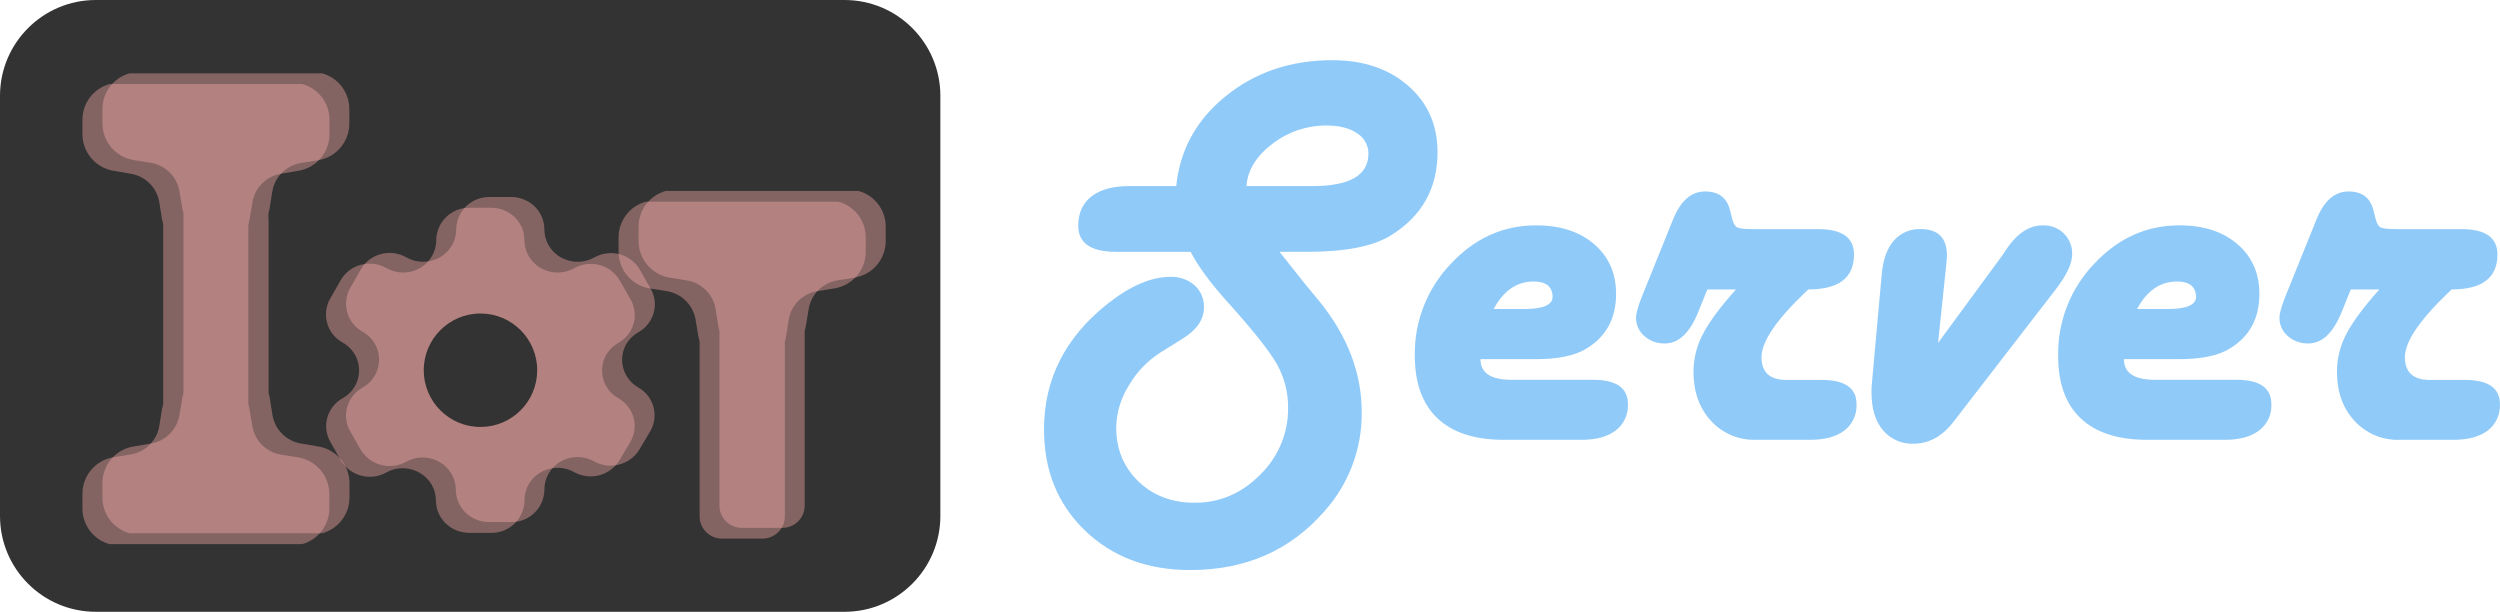
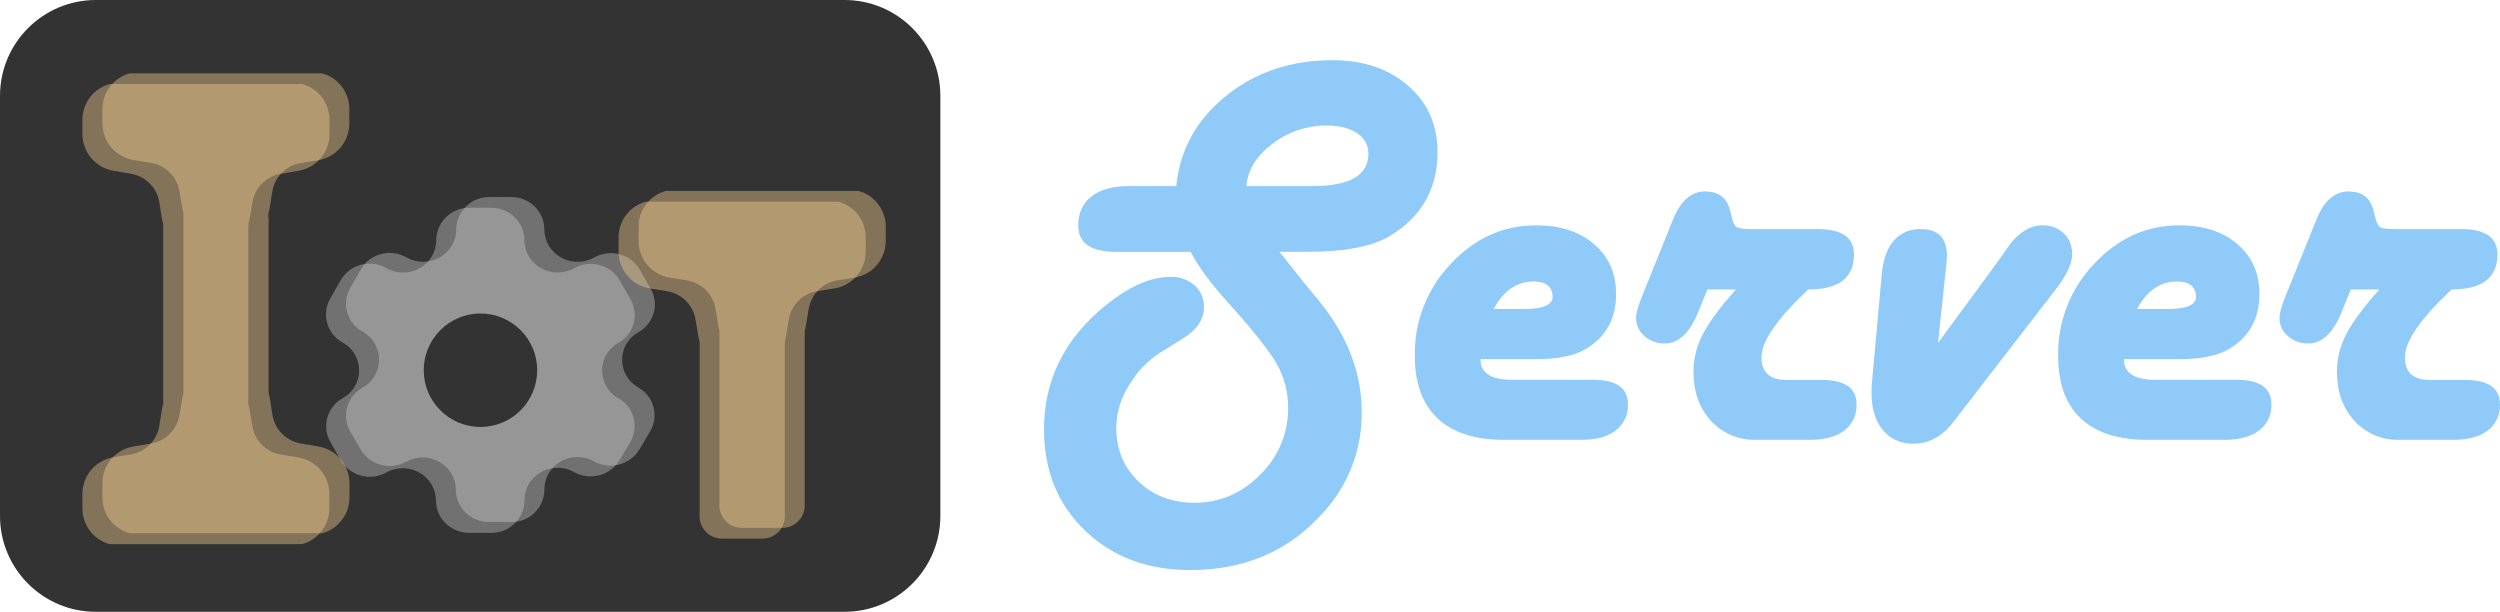
<svg xmlns="http://www.w3.org/2000/svg" id="Layer_1" data-name="Layer 1" viewBox="0 0 886.73 217">
  <defs>
-     <style>.cls-1{fill:#333;}.cls-2{fill:#faadaa;opacity:0.4;isolation:isolate;}.cls-3{fill:#90caf9;}</style>
+     <style>.cls-1{fill:#333;}.cls-2{fill:#ccc;}.cls-2,.cls-3{opacity:0.4;isolation:isolate;}.cls-3{fill:#fad191;}.cls-4{fill:#90caf9;}</style>
  </defs>
  <rect class="cls-1" width="333.54" height="217" rx="34" ry="34" />
  <path class="cls-2" d="M718.31,613.22A11.26,11.26,0,0,1,714,597.87l0,0a11.45,11.45,0,0,1,4.26-4.2,11.48,11.48,0,0,0,5.49-6.94,11.26,11.26,0,0,0-1.17-8.69l-3.85-6.72a11.75,11.75,0,0,0-7.13-5.35,12.06,12.06,0,0,0-8.92,1.15,12.07,12.07,0,0,1-8.94,1.14,11.76,11.76,0,0,1-7.16-5.34,11.53,11.53,0,0,1-1.58-5.75,11.28,11.28,0,0,0-3.42-8.11,11.91,11.91,0,0,0-8.32-3.37h-7.73a11.64,11.64,0,0,0-11.8,11.43,11.36,11.36,0,0,1-5.85,10,12,12,0,0,1-11.77,0,12,12,0,0,0-9.06-1.22,11.69,11.69,0,0,0-7.21,5.48l-3.68,6.45a11.34,11.34,0,0,0,4.06,15.49l.26.14A11.31,11.31,0,0,1,625,608.76a3.07,3.07,0,0,1-.17.31,10.92,10.92,0,0,1-4.27,4.15,11.46,11.46,0,0,0-5.48,6.95,11.18,11.18,0,0,0,1.17,8.69l3.69,6.55a12,12,0,0,0,16.1,4.16,12,12,0,0,1,16,4.21,11.14,11.14,0,0,1,1.58,5.73,11.35,11.35,0,0,0,3.49,8.16,12,12,0,0,0,8.41,3.33h7.73a11.65,11.65,0,0,0,11.79-11.49,11.24,11.24,0,0,1,3.38-8.18,12,12,0,0,1,14.25-1.86,12,12,0,0,0,16.05-4.21l3.9-6.56a11.26,11.26,0,0,0-4.16-15.38l-.16-.1Z" transform="translate(-499 -472)" />
-   <path class="cls-2" d="M587.12,553.29v-1.77a12.49,12.49,0,0,0,.39-1.63l1.06-6.26a12.26,12.26,0,0,1,10.07-10l6.23-1.06a13.15,13.15,0,0,0,11-13v-5.13a13.09,13.09,0,0,0-9.66-12.64h-68.3a13.13,13.13,0,0,0-9.67,12.64v5.13a13.2,13.2,0,0,0,10.95,13l6.23,1.06a12.26,12.26,0,0,1,10.07,10l1,6.26a13.53,13.53,0,0,0,.4,1.61v63.79a14.36,14.36,0,0,0-.4,1.63l-1,6.26a12.28,12.28,0,0,1-10.07,10l-6.23,1a13.15,13.15,0,0,0-10.95,13v5.12A13.09,13.09,0,0,0,537.85,665h68.3a13.13,13.13,0,0,0,9.67-12.64v-5.12a13.2,13.2,0,0,0-11-13l-6.23-1a12.28,12.28,0,0,1-10.07-10l-1.06-6.26a12.19,12.19,0,0,0-.39-1.61v-62Z" transform="translate(-499 -472)" />
+   <path class="cls-3" d="M587.12,553.29v-1.77a12.49,12.49,0,0,0,.39-1.63l1.06-6.26a12.26,12.26,0,0,1,10.07-10l6.23-1.06a13.15,13.15,0,0,0,11-13v-5.13a13.09,13.09,0,0,0-9.66-12.64h-68.3a13.13,13.13,0,0,0-9.67,12.64v5.13a13.2,13.2,0,0,0,10.95,13l6.23,1.06a12.26,12.26,0,0,1,10.07,10l1,6.26a13.53,13.53,0,0,0,.4,1.61v63.79a14.36,14.36,0,0,0-.4,1.63l-1,6.26a12.28,12.28,0,0,1-10.07,10l-6.23,1a13.15,13.15,0,0,0-10.95,13v5.12A13.09,13.09,0,0,0,537.85,665h68.3a13.13,13.13,0,0,0,9.67-12.64v-5.12a13.2,13.2,0,0,0-11-13l-6.23-1a12.28,12.28,0,0,1-10.07-10l-1.06-6.26a12.19,12.19,0,0,0-.39-1.61v-62Z" transform="translate(-499 -472)" />
  <path class="cls-2" d="M725.39,609.41a11.26,11.26,0,0,1-4.27-15.35v0a11.48,11.48,0,0,1,4.27-4.2,11.47,11.47,0,0,0,5.48-6.94,11.17,11.17,0,0,0-1.17-8.69l-3.84-6.72a11.71,11.71,0,0,0-7.13-5.35,12.06,12.06,0,0,0-8.92,1.15,12.09,12.09,0,0,1-9,1.14,11.78,11.78,0,0,1-7.16-5.34,11.52,11.52,0,0,1-1.57-5.75,11.32,11.32,0,0,0-3.42-8.11,11.88,11.88,0,0,0-8.32-3.37h-7.74a11.64,11.64,0,0,0-11.79,11.43,11.37,11.37,0,0,1-5.85,10,12,12,0,0,1-11.78,0,11.93,11.93,0,0,0-9-1.22,11.67,11.67,0,0,0-7.21,5.47l-3.68,6.46a11.32,11.32,0,0,0,4.06,15.49l.26.14A11.32,11.32,0,0,1,632.05,605l-.17.31a10.92,10.92,0,0,1-4.27,4.15,11.46,11.46,0,0,0-5.48,7,11.18,11.18,0,0,0,1.17,8.69L627,631.6a12,12,0,0,0,16.1,4.16,12,12,0,0,1,16,4.2,11.27,11.27,0,0,1,1.58,5.74,11.36,11.36,0,0,0,3.48,8.16,12,12,0,0,0,8.41,3.32h7.74a11.64,11.64,0,0,0,11.79-11.48,11.28,11.28,0,0,1,3.38-8.19,12,12,0,0,1,14.25-1.85,12,12,0,0,0,16.05-4.21l3.89-6.56a11.25,11.25,0,0,0-4.15-15.38,1,1,0,0,0-.17-.1Z" transform="translate(-499 -472)" />
-   <path class="cls-2" d="M796.37,543.53h-68.3a13.13,13.13,0,0,0-9.67,12.64v5.12a13.2,13.2,0,0,0,11,13l6.22,1a12.31,12.31,0,0,1,10.08,10l1.05,6.26a14,14,0,0,0,.4,1.61v62a7.91,7.91,0,0,0,7.88,7.88h14.46a7.91,7.91,0,0,0,7.89-7.88v-62a12.49,12.49,0,0,0,.39-1.63l1-6.26a12.31,12.31,0,0,1,10.08-10l6.22-1a13.16,13.16,0,0,0,11-13v-5.12A13.09,13.09,0,0,0,796.37,543.53Z" transform="translate(-499 -472)" />
-   <path class="cls-2" d="M594.21,549.48v-1.77a12.49,12.49,0,0,0,.39-1.63l1-6.26a12.31,12.31,0,0,1,10.08-10l6.22-1a13.16,13.16,0,0,0,11-13v-5.12A13.1,13.1,0,0,0,613.25,498H545a13.13,13.13,0,0,0-9.67,12.64v5.12a13.2,13.2,0,0,0,11,13l6.22,1a12.31,12.31,0,0,1,10.08,10l1.05,6.26a14,14,0,0,0,.4,1.61v63.79a14.36,14.36,0,0,0-.4,1.63l-1.05,6.26a12.28,12.28,0,0,1-10.08,10l-6.22,1.06a13.15,13.15,0,0,0-11,13v5.13a13.08,13.08,0,0,0,9.65,12.64h68.31a13.13,13.13,0,0,0,9.67-12.64v-5.13a13.2,13.2,0,0,0-11-13l-6.22-1.06a12.28,12.28,0,0,1-10.08-10l-1-6.26a11.82,11.82,0,0,0-.39-1.61v-62Z" transform="translate(-499 -472)" />
-   <path class="cls-2" d="M803.46,539.72H735.15a13.12,13.12,0,0,0-9.66,12.64v5.12a13.2,13.2,0,0,0,11,13l6.22,1a12.31,12.31,0,0,1,10.08,10l1,6.26c.1.55.24,1.08.39,1.61v62a7.91,7.91,0,0,0,7.89,7.88h14.46a7.91,7.91,0,0,0,7.89-7.88v-62a12.49,12.49,0,0,0,.39-1.63l1.05-6.26a12.31,12.31,0,0,1,10.08-10l6.22-1a13.16,13.16,0,0,0,11-13v-5.12A13.07,13.07,0,0,0,803.46,539.72Z" transform="translate(-499 -472)" />
+   <path class="cls-3" d="M796.37,543.53h-68.3a13.13,13.13,0,0,0-9.67,12.64v5.12a13.2,13.2,0,0,0,11,13l6.22,1a12.31,12.31,0,0,1,10.08,10l1.05,6.26a14,14,0,0,0,.4,1.61v62a7.91,7.91,0,0,0,7.88,7.88h14.46a7.91,7.91,0,0,0,7.89-7.88v-62a12.49,12.49,0,0,0,.39-1.63l1-6.26a12.31,12.31,0,0,1,10.08-10l6.22-1a13.16,13.16,0,0,0,11-13v-5.12A13.09,13.09,0,0,0,796.37,543.53Z" transform="translate(-499 -472)" />
+   <path class="cls-3" d="M594.21,549.48v-1.77a12.49,12.49,0,0,0,.39-1.63l1-6.26a12.31,12.31,0,0,1,10.08-10l6.22-1a13.16,13.16,0,0,0,11-13v-5.12A13.1,13.1,0,0,0,613.25,498H545a13.13,13.13,0,0,0-9.67,12.64v5.12a13.2,13.2,0,0,0,11,13l6.22,1a12.31,12.31,0,0,1,10.08,10l1.05,6.26a14,14,0,0,0,.4,1.61v63.79a14.36,14.36,0,0,0-.4,1.63l-1.05,6.26a12.28,12.28,0,0,1-10.08,10l-6.22,1.06a13.15,13.15,0,0,0-11,13v5.13a13.08,13.08,0,0,0,9.65,12.64h68.31a13.13,13.13,0,0,0,9.67-12.64v-5.13a13.2,13.2,0,0,0-11-13l-6.22-1.06a12.28,12.28,0,0,1-10.08-10l-1-6.26a11.82,11.82,0,0,0-.39-1.61v-62Z" transform="translate(-499 -472)" />
+   <path class="cls-3" d="M803.46,539.72H735.15a13.12,13.12,0,0,0-9.66,12.64v5.12a13.2,13.2,0,0,0,11,13l6.22,1a12.31,12.31,0,0,1,10.08,10l1,6.26c.1.55.24,1.08.39,1.61v62a7.91,7.91,0,0,0,7.89,7.88h14.46a7.91,7.91,0,0,0,7.89-7.88v-62a12.49,12.49,0,0,0,.39-1.63l1.05-6.26a12.31,12.31,0,0,1,10.08-10l6.22-1a13.16,13.16,0,0,0,11-13v-5.12A13.07,13.07,0,0,0,803.46,539.72Z" transform="translate(-499 -472)" />
  <path class="cls-1" d="M649.3,603.33a20.12,20.12,0,1,0,20.13-20.13,20.12,20.12,0,0,0-20.13,20.13Z" transform="translate(-499 -472)" />
-   <path class="cls-3" d="M952.82,561.3l9,11.33,5.17,6.25q15,18.55,15,39.26a51.76,51.76,0,0,1-13.28,35.25q-18.16,20.8-47.56,20.8-22.75,0-37.3-14t-14.55-35.89q0-26.76,22.65-44.63,12-9.46,22.17-9.47a12.31,12.31,0,0,1,8.6,3,10.12,10.12,0,0,1,3.32,7.82q0,6.44-7.62,11.13L910.64,597a34,34,0,0,0-11.23,11.71,28.82,28.82,0,0,0-4.5,14.85q0,11.61,7.87,19.19t20,7.57q13.38,0,23.24-10a32.54,32.54,0,0,0,9.86-23.59,31,31,0,0,0-4-15.62q-4-7-17.29-21.78-9.27-10.26-13.28-18H894.91q-13.47,0-13.47-9.28,0-6.74,4.73-10.4T899.5,538h16.7q1.95-19.34,17.68-32t37.69-12.65q16.51,0,26.91,9.08t10.4,23.54q0,19.24-16.5,29.49-9.37,5.87-29.79,5.86ZM941.11,538h23.43q19.83,0,19.83-11.52a8.34,8.34,0,0,0-4.06-7.23q-4-2.73-10.79-2.73A31.07,31.07,0,0,0,950.33,523Q941.69,529.56,941.11,538Z" transform="translate(-499 -472)" />
-   <path class="cls-3" d="M1024.11,599.39q0,7.32,11,7.32h29q12.31,0,12.31,8.69a11,11,0,0,1-4.35,9.28Q1067.76,628,1060,628h-27.63q-15.43,0-23.49-7.62t-8.06-22.26a46,46,0,0,1,12.75-32.52q12.74-13.68,30.32-13.67,12.79,0,20.56,6.69t7.76,17.62q0,13.18-10.74,19.53-6,3.62-17.78,3.62Zm4.69-17.78h10.74q10.45,0,10.16-4.59c-.2-3.45-2.44-5.17-6.74-5.17Q1034,571.85,1028.8,581.61Z" transform="translate(-499 -472)" />
-   <path class="cls-3" d="M1104.58,574.68l-3.32,8.2q-4.48,10.93-11.72,10.94a10.52,10.52,0,0,1-7.32-2.64,8.43,8.43,0,0,1-2.93-6.54c0-1.5.71-4,2.15-7.62l11-27.24q4-9.87,11.33-9.87t8.89,6.84l.78,3c.39,1.56,1,2.54,1.76,2.93s2.7.58,5.76.58h22.85q12.79,0,12.79,9,0,12.4-16.21,12.4l-1.07,1q-15.52,14.83-15.53,23t9,8.1h12.31q12.41,0,12.4,8.59a11.13,11.13,0,0,1-4.34,9.38Q1148.82,628,1141,628h-19.14a20.73,20.73,0,0,1-16-6.74q-6.2-6.74-6.2-17.48A28.71,28.71,0,0,1,1103,590.5q3.32-6.45,11.72-15.82Z" transform="translate(-499 -472)" />
-   <path class="cls-3" d="M1186.42,593.63l22.65-30.86,1.76-2.64q5.67-8.21,12.7-8.2a10.29,10.29,0,0,1,7.52,2.88,9.91,9.91,0,0,1,2.93,7.37q0,4.89-5.86,12.5L1192,621.46q-6,7.9-14.25,7.91a13.42,13.42,0,0,1-10.94-4.84q-4-4.83-4-13.23c0-1.17,0-2.11.09-2.83l3.52-39q.67-7.9,4.25-12.06a12,12,0,0,1,9.62-4.15q9.27,0,9.27,9.38a46.88,46.88,0,0,1-.39,4.69Z" transform="translate(-499 -472)" />
-   <path class="cls-3" d="M1252.34,599.39q0,7.32,11,7.32h29q12.3,0,12.3,8.69a11,11,0,0,1-4.35,9.28c-2.89,2.21-6.95,3.32-12.15,3.32h-27.64q-15.43,0-23.49-7.62t-8-22.26a46,46,0,0,1,12.74-32.52q12.75-13.68,30.32-13.67,12.8,0,20.56,6.69t7.76,17.62q0,13.18-10.74,19.53-6,3.62-17.77,3.62Zm4.68-17.78h10.75q10.44,0,10.15-4.59-.29-5.17-6.74-5.17Q1262.2,571.85,1257,581.61Z" transform="translate(-499 -472)" />
-   <path class="cls-3" d="M1332.8,574.68l-3.32,8.2q-4.49,10.93-11.71,10.94a10.54,10.54,0,0,1-7.33-2.64,8.43,8.43,0,0,1-2.93-6.54q0-2.25,2.15-7.62l11-27.24q4-9.87,11.32-9.87t8.89,6.84l.78,3c.39,1.56,1,2.54,1.76,2.93s2.7.58,5.76.58h22.85q12.8,0,12.8,9,0,12.4-16.22,12.4l-1.07,1q-15.52,14.83-15.53,23t9,8.1h12.3q12.4,0,12.4,8.59a11.1,11.1,0,0,1-4.34,9.38Q1377,628,1369.23,628h-19.14a20.74,20.74,0,0,1-16-6.74q-6.19-6.74-6.2-17.48a28.71,28.71,0,0,1,3.32-13.28q3.33-6.45,11.72-15.82Z" transform="translate(-499 -472)" />
+   <path class="cls-4" d="M952.82,561.3l9,11.33,5.17,6.25q15,18.55,15,39.26a51.76,51.76,0,0,1-13.28,35.25q-18.16,20.8-47.56,20.8-22.75,0-37.3-14t-14.55-35.89q0-26.76,22.65-44.63,12-9.46,22.17-9.47a12.31,12.31,0,0,1,8.6,3,10.12,10.12,0,0,1,3.32,7.82q0,6.44-7.62,11.13L910.64,597a34,34,0,0,0-11.23,11.71,28.82,28.82,0,0,0-4.5,14.85q0,11.61,7.87,19.19t20,7.57q13.38,0,23.24-10a32.54,32.54,0,0,0,9.86-23.59,31,31,0,0,0-4-15.62q-4-7-17.29-21.78-9.27-10.26-13.28-18H894.91q-13.47,0-13.47-9.28,0-6.74,4.73-10.4T899.5,538h16.7q1.95-19.34,17.68-32t37.69-12.65q16.51,0,26.91,9.08t10.4,23.54q0,19.24-16.5,29.49-9.37,5.87-29.79,5.86ZM941.11,538h23.43q19.83,0,19.83-11.52a8.34,8.34,0,0,0-4.06-7.23q-4-2.73-10.79-2.73A31.07,31.07,0,0,0,950.33,523Q941.69,529.56,941.11,538Z" transform="translate(-499 -472)" />
+   <path class="cls-4" d="M1024.11,599.39q0,7.32,11,7.32h29q12.31,0,12.31,8.69a11,11,0,0,1-4.35,9.28Q1067.76,628,1060,628h-27.63q-15.43,0-23.49-7.62t-8.06-22.26a46,46,0,0,1,12.75-32.52q12.74-13.68,30.32-13.67,12.79,0,20.56,6.69t7.76,17.62q0,13.18-10.74,19.53-6,3.62-17.78,3.62Zm4.69-17.78h10.74q10.45,0,10.16-4.59c-.2-3.45-2.44-5.17-6.74-5.17Q1034,571.85,1028.8,581.61Z" transform="translate(-499 -472)" />
+   <path class="cls-4" d="M1104.58,574.68l-3.32,8.2q-4.48,10.93-11.72,10.94a10.52,10.52,0,0,1-7.32-2.64,8.43,8.43,0,0,1-2.93-6.54c0-1.5.71-4,2.15-7.62l11-27.24q4-9.87,11.33-9.87t8.89,6.84l.78,3c.39,1.56,1,2.54,1.76,2.93s2.7.58,5.76.58h22.85q12.79,0,12.79,9,0,12.4-16.21,12.4l-1.07,1q-15.52,14.83-15.53,23t9,8.1h12.31q12.41,0,12.4,8.59a11.13,11.13,0,0,1-4.34,9.38Q1148.82,628,1141,628h-19.14a20.73,20.73,0,0,1-16-6.74q-6.2-6.74-6.2-17.48A28.71,28.71,0,0,1,1103,590.5q3.32-6.45,11.72-15.82Z" transform="translate(-499 -472)" />
+   <path class="cls-4" d="M1186.42,593.63l22.65-30.86,1.76-2.64q5.67-8.21,12.7-8.2a10.29,10.29,0,0,1,7.52,2.88,9.91,9.91,0,0,1,2.93,7.37q0,4.89-5.86,12.5L1192,621.46q-6,7.9-14.25,7.91a13.42,13.42,0,0,1-10.94-4.84q-4-4.83-4-13.23c0-1.17,0-2.11.09-2.83l3.52-39q.67-7.9,4.25-12.06a12,12,0,0,1,9.62-4.15q9.27,0,9.27,9.38a46.88,46.88,0,0,1-.39,4.69Z" transform="translate(-499 -472)" />
+   <path class="cls-4" d="M1252.34,599.39q0,7.32,11,7.32h29q12.3,0,12.3,8.69a11,11,0,0,1-4.35,9.28c-2.89,2.21-6.95,3.32-12.15,3.32h-27.64q-15.43,0-23.49-7.62t-8-22.26a46,46,0,0,1,12.74-32.52q12.75-13.68,30.32-13.67,12.8,0,20.56,6.69t7.76,17.62q0,13.18-10.74,19.53-6,3.62-17.77,3.62Zm4.68-17.78h10.75q10.44,0,10.15-4.59-.29-5.17-6.74-5.17Q1262.2,571.85,1257,581.61Z" transform="translate(-499 -472)" />
+   <path class="cls-4" d="M1332.8,574.68l-3.32,8.2q-4.49,10.93-11.71,10.94a10.54,10.54,0,0,1-7.33-2.64,8.43,8.43,0,0,1-2.93-6.54q0-2.25,2.15-7.62l11-27.24q4-9.87,11.32-9.87t8.89,6.84l.78,3c.39,1.56,1,2.54,1.76,2.93s2.7.58,5.76.58h22.85q12.8,0,12.8,9,0,12.4-16.22,12.4l-1.07,1q-15.52,14.83-15.53,23t9,8.1h12.3q12.4,0,12.4,8.59a11.1,11.1,0,0,1-4.34,9.38Q1377,628,1369.23,628h-19.14a20.74,20.74,0,0,1-16-6.74q-6.19-6.74-6.2-17.48a28.71,28.71,0,0,1,3.32-13.28q3.33-6.45,11.72-15.82Z" transform="translate(-499 -472)" />
</svg>
